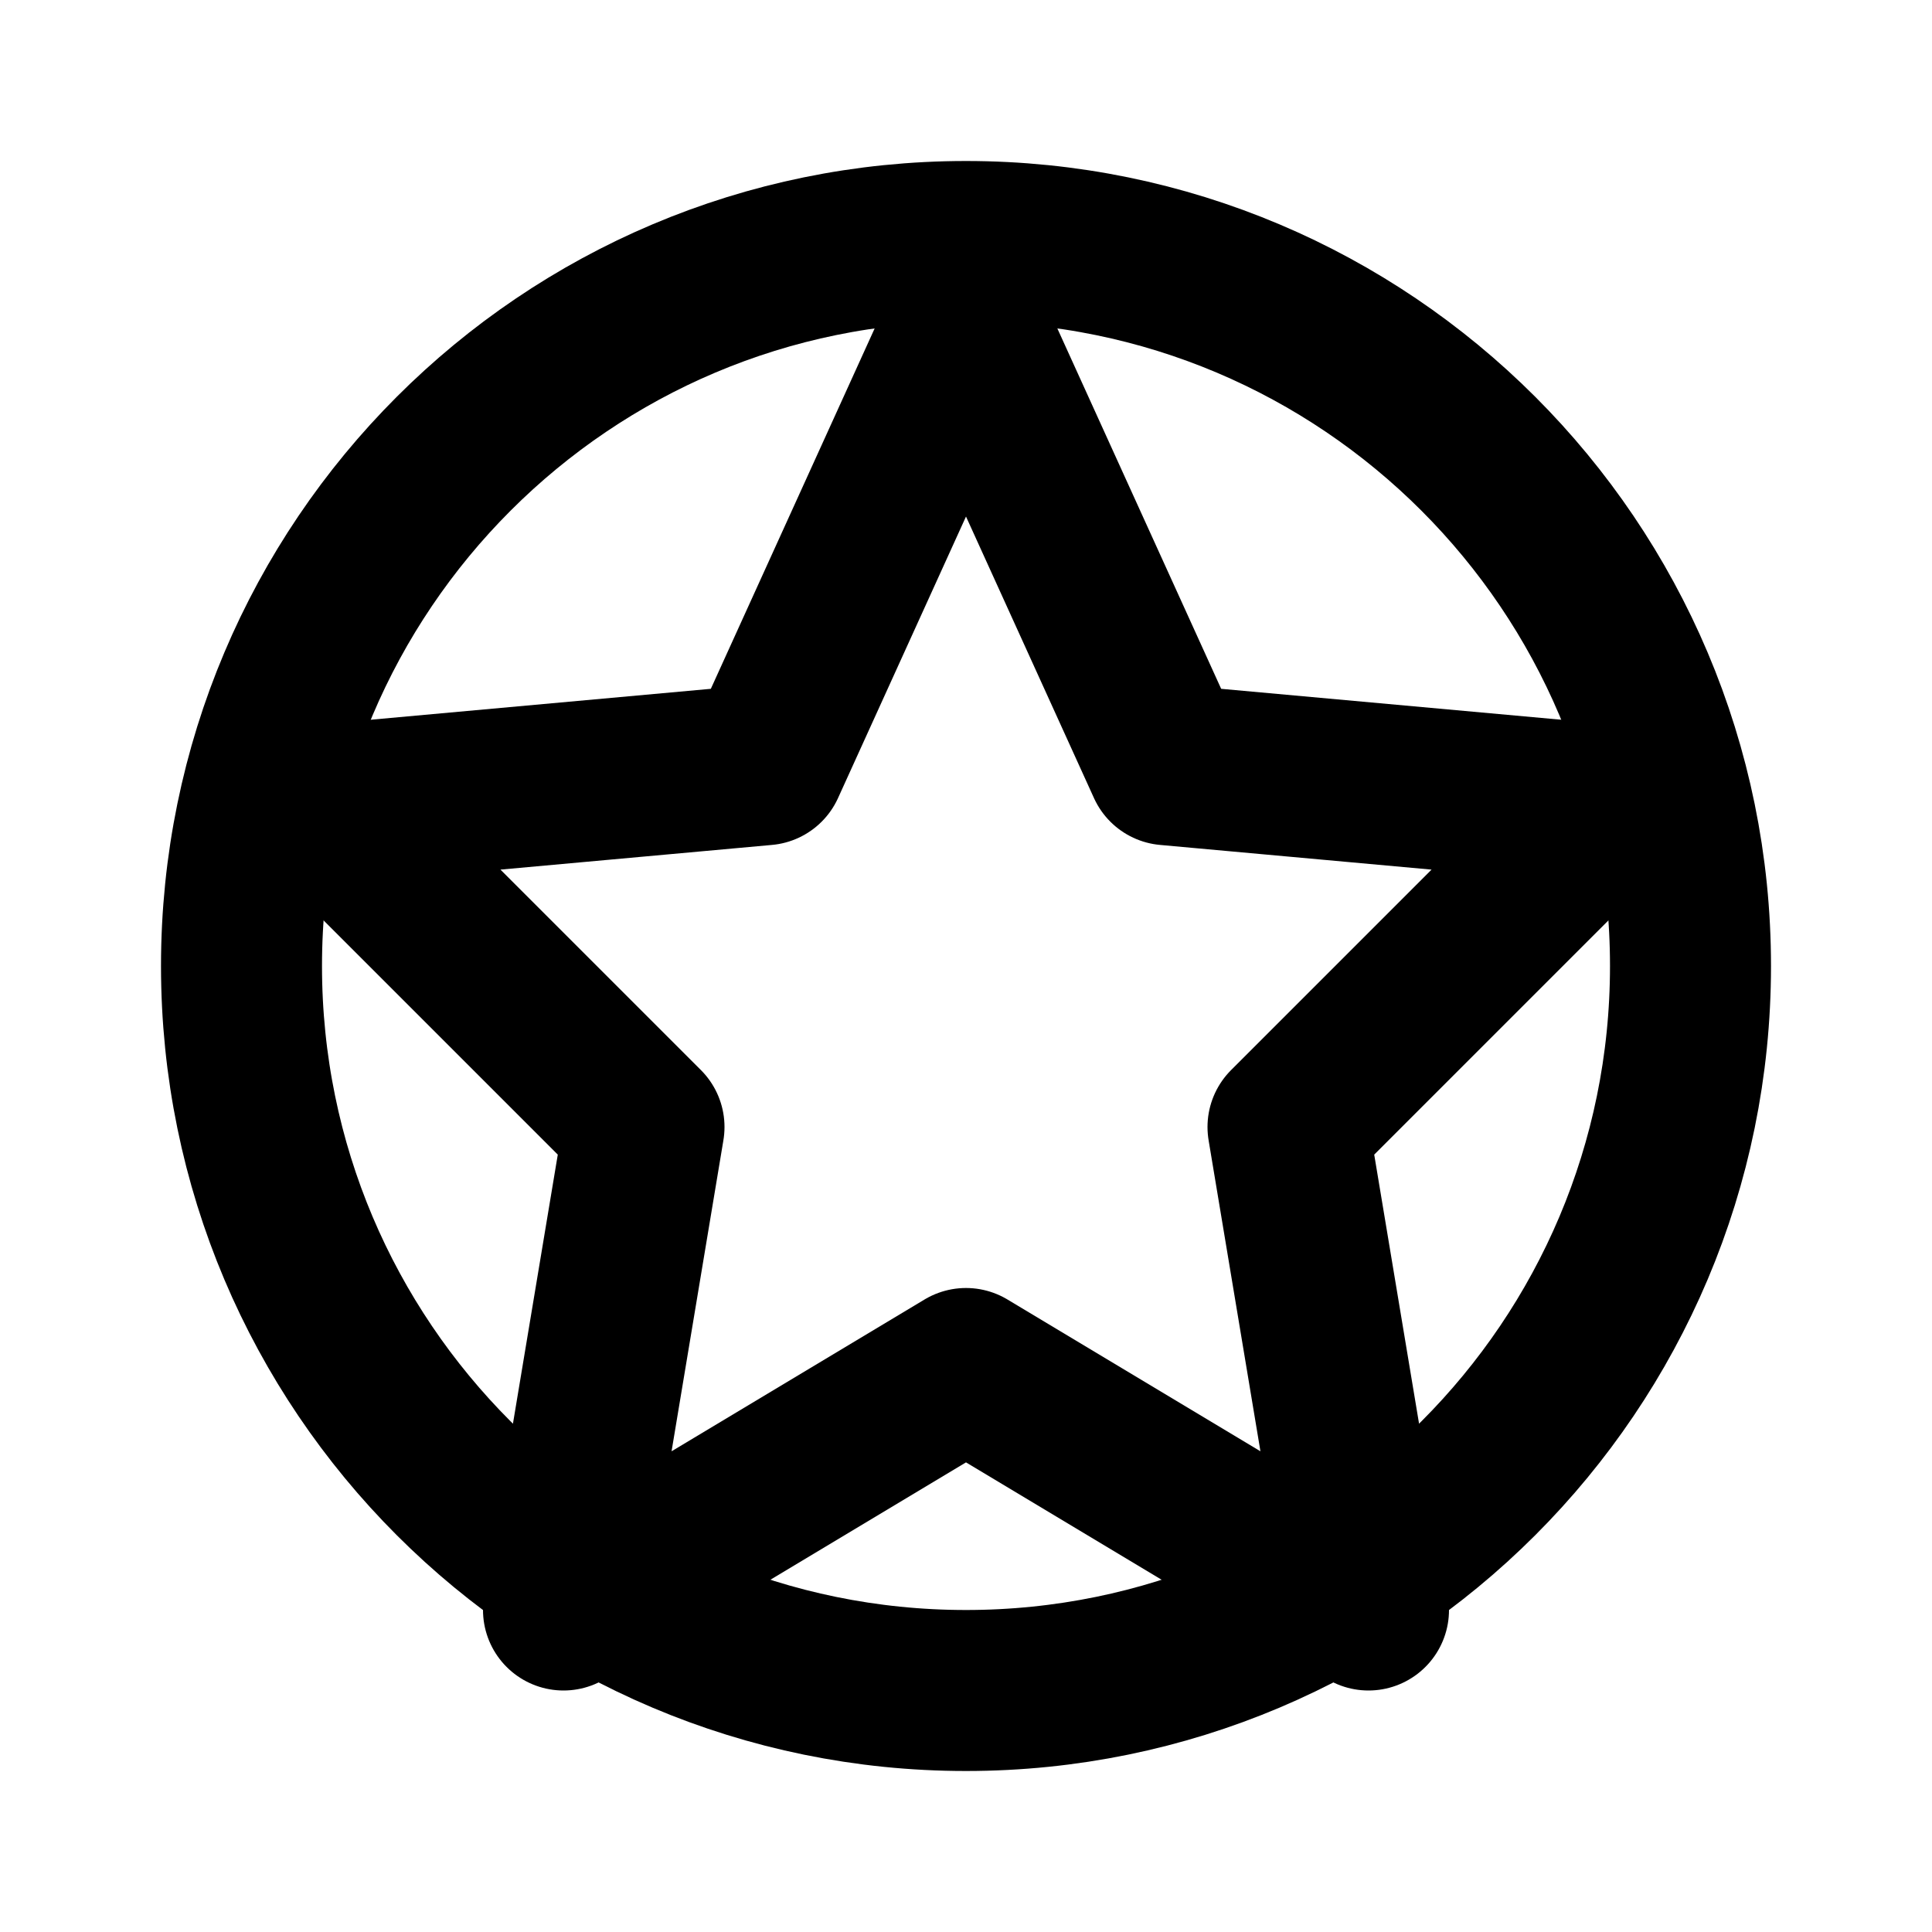
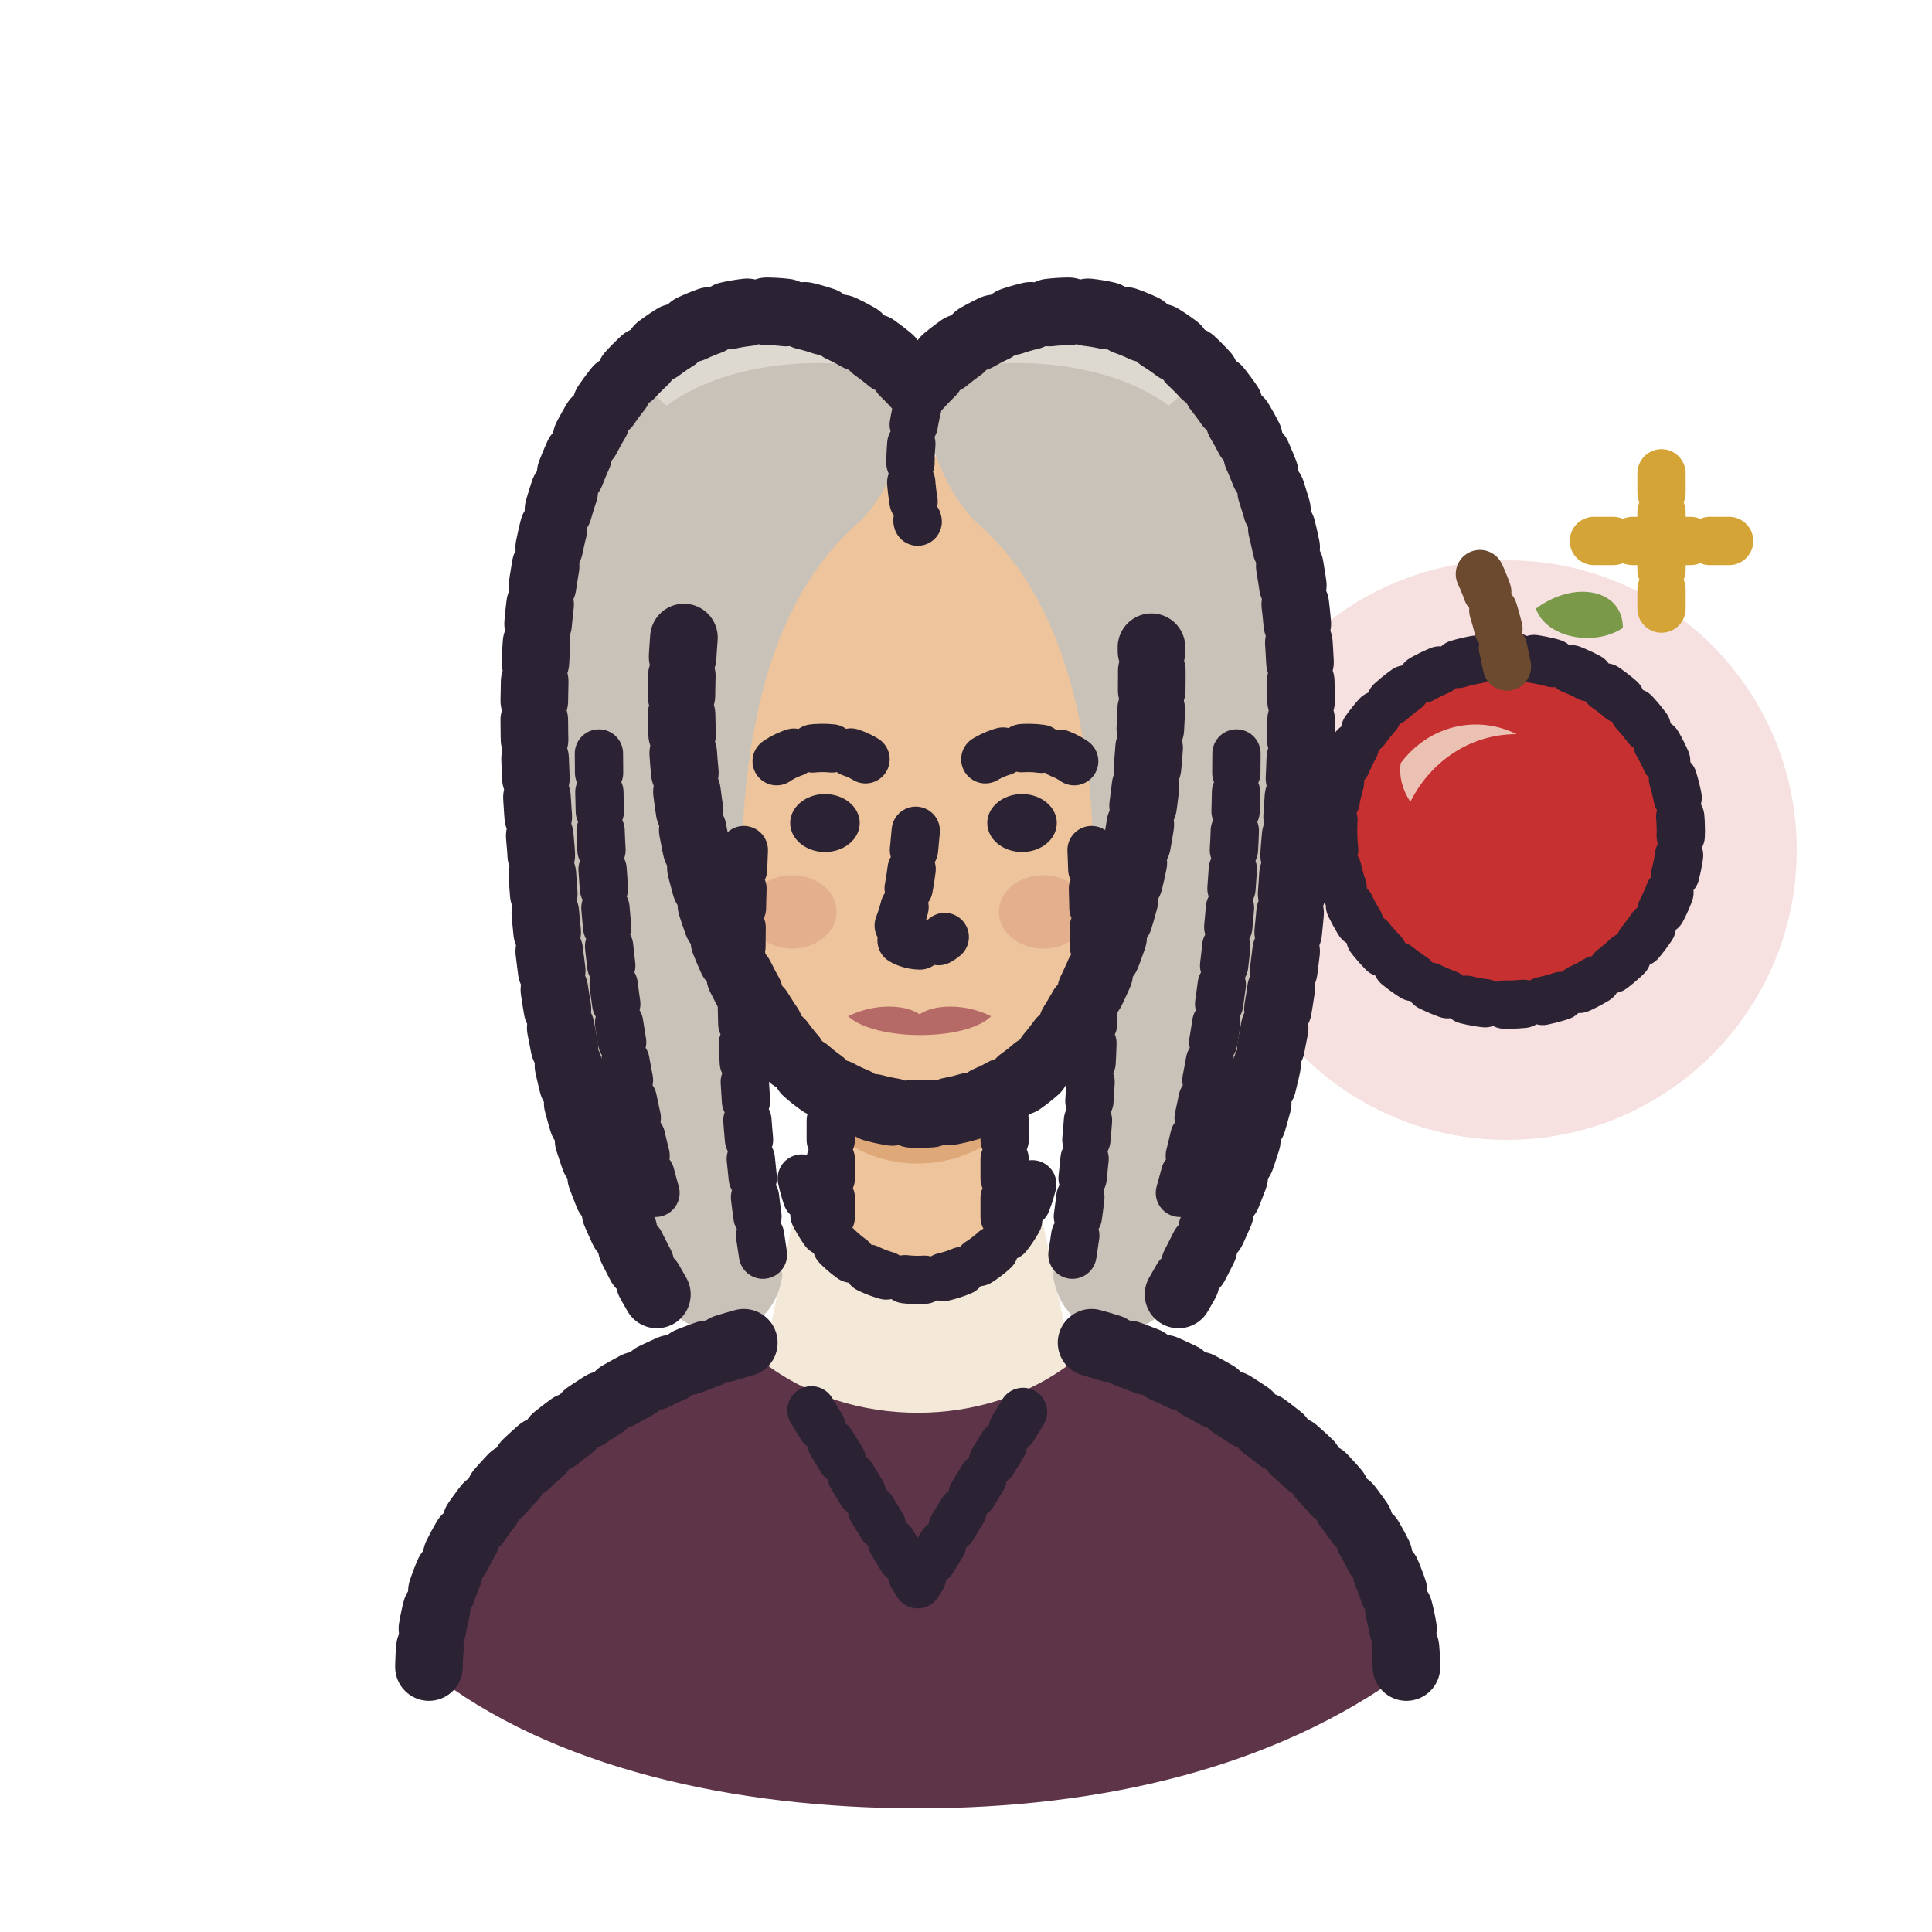
- <svg xmlns="http://www.w3.org/2000/svg" viewBox="0 0 24 24" fill="none" stroke="currentColor" stroke-width="2" stroke-linecap="round" stroke-linejoin="round">
-   <polygon points="12,4 14.5,9.5 20,10 16,14 17,20 12,17 7,20 8,14 4,10 9.5,9.5" />
-   <circle cx="12" cy="12" r="9" />
+ <svg xmlns="http://www.w3.org/2000/svg" viewBox="0 0 100 100" aria-hidden="true" stroke-linecap="round" stroke-linejoin="round">
+   <path d="M63 44a15 15 0 1 0 30 0a15 15 0 1 0-30 0Z" fill="rgba(199,48,48,0.15)">
+     <animate attributeName="opacity" values="0;0;1" keyTimes="0;0.759;1" dur="1.08s" begin="0s" fill="freeze" />
+   </path>
+   <path d="M38.5 69.5C33 71 27.5 74.5 24.5 79C22.6 82 22.2 84.5 22.2 86.5C28.5 91.5 38 93.6 47.5 93.6C57 93.6 66 91.5 72.8 86.5C72.8 84.5 72.4 82 70.5 79C67.5 74.5 62 71 56.5 69.5C51.5 72.8 43.5 72.8 38.5 69.5Z" fill="#5e3548">
+     <animate attributeName="opacity" values="0;0;1" keyTimes="0;0.674;1" dur="0.86s" begin="0s" fill="freeze" />
+   </path>
+   <path d="M43 54.5L43 64C45.5 66 49.5 66 52 64L52 54.5C49.5 57.5 45.5 57.5 43 54.5Z" fill="#eec49c">
+     <animate attributeName="opacity" values="0;0;1" keyTimes="0;0.633;1" dur="0.6s" begin="0s" fill="freeze" />
+   </path>
+   <path d="M43 55C45.5 57.8 49.5 57.8 52 55L52 58.5C49.5 60.8 45.5 60.8 43 58.5Z" fill="#dfa878">
+     <animate attributeName="opacity" values="0;0;1" keyTimes="0;0.714;1" dur="0.7s" begin="0s" fill="freeze" />
+   </path>
+   <path d="M41.5 61C43 68 52 68 53.5 61L55.5 70.5C51 74 44 74 39.5 70.5Z" fill="#f4e9d8">
+     <animate attributeName="opacity" values="0;0;1" keyTimes="0;0.694;1" dur="0.72s" begin="0s" fill="freeze" />
+   </path>
+   <path d="M35.2 34C35.2 26.8 40.6 23.6 47.5 23.6C54.4 23.6 60 27 60 34.2C60 43.5 58 50.8 54.2 54.8C50.4 58.8 44.6 58.7 40.9 54.6C37.2 50.4 35.2 43 35.2 34Z" fill="#eec49c">
+     <animate attributeName="opacity" values="0;0;1" keyTimes="0;0.548;1" dur="0.62s" begin="0s" fill="freeze" />
+   </path>
+   <path d="M38.7 47.2a2.3 1.9 0 1 0 4.6 0a2.3 1.9 0 1 0-4.6 0ZM51.7 47.2a2.3 1.9 0 1 0 4.6 0a2.3 1.9 0 1 0-4.6 0Z" fill="rgba(197,116,92,0.26)">
+     <animate attributeName="opacity" values="0;0;1" keyTimes="0;0.733;1" dur="0.75s" begin="0s" fill="freeze" />
+   </path>
+   <path d="M43.9 52.6C45.3 51.9 46.9 52 47.6 52.5C48.3 52 49.9 51.9 51.3 52.6C50 53.9 45.3 53.9 43.9 52.6Z" fill="#b56a68">
+     <animate attributeName="opacity" values="0;0;1" keyTimes="0;0.652;1" dur="0.46s" begin="0s" fill="freeze" />
+   </path>
+   <path d="M40.9 42.6a1.8 1.5 0 1 0 3.6 0a1.8 1.5 0 1 0-3.6 0ZM51.1 42.6a1.8 1.5 0 1 0 3.6 0a1.8 1.5 0 1 0-3.6 0Z" fill="#2b2233">
+     <animate attributeName="opacity" values="0;0;1" keyTimes="0;0.571;1" dur="0.42s" begin="0s" fill="freeze" />
+   </path>
+   <path d="M47.5 20C43 15 37 15 33 19C28 24 27 33 28 44C28.5 54 30.5 61 34 67C36 70 40 69.5 40.5 66C39 58 38 50 38.5 42C39 35 41 30 44.5 27C46 25.5 47 23 47.5 20ZM47.5 20C52 15 58 15 62 19C67 24 68 33 67 44C66.5 54 64.5 61 61 67C59 70 55 69.5 54.5 66C56 58 57 50 56.5 42C56 35 54 30 50.5 27C49 25.5 48 23 47.5 20Z" fill="#c9c2b8">
+     <animate attributeName="opacity" values="0;0;1" keyTimes="0;0.517;1" dur="0.58s" begin="0s" fill="freeze" />
+   </path>
+   <path d="M33 19C36.5 16 42 16 45 19C42 18.5 37.5 18.8 34.5 21C33.8 20.4 33.2 19.8 33 19ZM62 19C58.5 16 53 16 50 19C53 18.5 57.5 18.8 60.5 21C61.2 20.4 61.8 19.8 62 19Z" fill="#ddd8d0">
+     <animate attributeName="opacity" values="0;0;1" keyTimes="0;0.694;1" dur="0.72s" begin="0s" fill="freeze" />
+   </path>
+   <path d="M69 43a9 9 0 1 0 18 0a9 9 0 1 0-18 0Z" fill="#c73030">
+     <animate attributeName="opacity" values="0;0;1" keyTimes="0;0.787;1" dur="0.94s" begin="0s" fill="freeze" />
+   </path>
+   <path d="M72.5 39.5C74 37.5 76.5 37 78.5 38C76 38 74 39.5 73 41.5C72.6 40.9 72.4 40.2 72.5 39.5Z" fill="rgba(244,233,216,0.78)">
+     <animate attributeName="opacity" values="0;0;1" keyTimes="0;0.778;1" dur="0.9s" begin="0s" fill="freeze" />
+   </path>
+   <path d="M79.5 31.5C81.5 30 84 30.5 84 32.5C82.5 33.5 80 33 79.5 31.5Z" fill="#7a9a4a">
+     <animate attributeName="opacity" values="0;0;1" keyTimes="0;0.85;1" dur="1s" begin="0s" fill="freeze" />
+   </path>
+   <path d="M35.4 33C34.8 40.5 36.2 48.8 40.9 54.6C44.4 58.6 50.4 58.7 54.2 54.8C58.4 50 59.8 41 59.6 33.5" fill="none" stroke="#2b2233" stroke-width="3.5" pathLength="1" stroke-dasharray="1">
+     <animate attributeName="stroke-dashoffset" values="1.01;0" keyTimes="0;1" calcMode="spline" keySplines=".4 0 .2 1" dur="0.24s" begin="0s" fill="freeze" />
+   </path>
+   <path d="M40.2 39.4C41.5 38.5 43.5 38.5 44.8 39.3" fill="none" stroke="#2b2233" stroke-width="2.5" pathLength="1" stroke-dasharray="1">
+     <animate attributeName="stroke-dashoffset" values="1.01;1.01;0" keyTimes="0;0.467;1" calcMode="spline" keySplines="0 0 1 1;.4 0 .2 1" dur="0.3s" begin="0s" fill="freeze" />
+   </path>
+   <path d="M51 39.3C52.3 38.5 54.3 38.5 55.6 39.4" fill="none" stroke="#2b2233" stroke-width="2.5" pathLength="1" stroke-dasharray="1">
+     <animate attributeName="stroke-dashoffset" values="1.01;1.01;0" keyTimes="0;0.5;1" calcMode="spline" keySplines="0 0 1 1;.4 0 .2 1" dur="0.32s" begin="0s" fill="freeze" />
+   </path>
+   <path d="M47.4 43C47.2 45.4 46.9 47.2 46.3 48.4C47 49.1 48.2 49.1 48.9 48.5" fill="none" stroke="#2b2233" stroke-width="2.5" pathLength="1" stroke-dasharray="1">
+     <animate attributeName="stroke-dashoffset" values="1.01;1.01;0" keyTimes="0;0.529;1" calcMode="spline" keySplines="0 0 1 1;.4 0 .2 1" dur="0.34s" begin="0s" fill="freeze" />
+   </path>
+   <path d="M47.5 20C43 15 37 15 33 19C28 24 27 33 28 44C28.5 54 30.5 61 34 67M47.5 20C52 15 58 15 62 19C67 24 68 33 67 44C66.5 54 64.5 61 61 67" fill="none" stroke="#2b2233" stroke-width="3.5" pathLength="1" stroke-dasharray="1">
+     <animate attributeName="stroke-dashoffset" values="1.01;1.01;0" keyTimes="0;0.238;1" calcMode="spline" keySplines="0 0 1 1;.4 0 .2 1" dur="0.42s" begin="0s" fill="freeze" />
+   </path>
+   <path d="M47.5 21C47 23 47 25 47.5 27M31 39C31 47 32 55 34 62M64 39C64 47 63 55 61 62M38.5 44C38.2 51 38.4 58 39.5 65M56.5 44C56.8 51 56.6 58 55.5 65" fill="none" stroke="#2b2233" stroke-width="2.5" pathLength="1" stroke-dasharray="1">
+     <animate attributeName="stroke-dashoffset" values="1.01;1.01;0" keyTimes="0;0.667;1" calcMode="spline" keySplines="0 0 1 1;.4 0 .2 1" dur="0.48s" begin="0s" fill="freeze" />
+   </path>
+   <path d="M43 56L43 63.2M52 56L52 63.2" fill="none" stroke="#2b2233" stroke-width="2.5" pathLength="1" stroke-dasharray="1">
+     <animate attributeName="stroke-dashoffset" values="1.01;1.01;0" keyTimes="0;0.769;1" calcMode="spline" keySplines="0 0 1 1;.4 0 .2 1" dur="0.52s" begin="0s" fill="freeze" />
+   </path>
+   <path d="M41.5 61C43 68 52 68 53.5 61" fill="none" stroke="#2b2233" stroke-width="2.5" pathLength="1" stroke-dasharray="1">
+     <animate attributeName="stroke-dashoffset" values="1.01;1.01;0" keyTimes="0;0.759;1" calcMode="spline" keySplines="0 0 1 1;.4 0 .2 1" dur="0.58s" begin="0s" fill="freeze" />
+   </path>
+   <path d="M38.5 69.5C33 71 27.5 74.5 24.5 79C22.6 82 22.2 84.5 22.2 86.5" fill="none" stroke="#2b2233" stroke-width="3.5" pathLength="1" stroke-dasharray="1">
+     <animate attributeName="stroke-dashoffset" values="1.01;1.01;0" keyTimes="0;0.714;1" calcMode="spline" keySplines="0 0 1 1;.4 0 .2 1" dur="0.7s" begin="0s" fill="freeze" />
+   </path>
+   <path d="M56.5 69.5C62 71 67.5 74.5 70.5 79C72.4 82 72.8 84.5 72.8 86.5" fill="none" stroke="#2b2233" stroke-width="3.5" pathLength="1" stroke-dasharray="1">
+     <animate attributeName="stroke-dashoffset" values="1.01;1.01;0" keyTimes="0;0.73;1" calcMode="spline" keySplines="0 0 1 1;.4 0 .2 1" dur="0.74s" begin="0s" fill="freeze" />
+   </path>
+   <path d="M42 73L47.5 82L53 73" fill="none" stroke="#2b2233" stroke-width="2.5" pathLength="1" stroke-dasharray="1">
+     <animate attributeName="stroke-dashoffset" values="1.01;1.01;0" keyTimes="0;0.795;1" calcMode="spline" keySplines="0 0 1 1;.4 0 .2 1" dur="0.82s" begin="0s" fill="freeze" />
+   </path>
+   <path d="M69 43a9 9 0 1 0 18 0a9 9 0 1 0-18 0Z" fill="none" stroke="#2b2233" stroke-width="2.5" pathLength="1" stroke-dasharray="1">
+     <animate attributeName="stroke-dashoffset" values="1.01;1.01;0" keyTimes="0;0.725;1" calcMode="spline" keySplines="0 0 1 1;.4 0 .2 1" dur="0.8s" begin="0s" fill="freeze" />
+   </path>
+   <path d="M78 34.5C77.5 32 77 30.5 76.5 29.5" fill="none" stroke="#6b4a2f" stroke-width="2.5" pathLength="1" stroke-dasharray="1">
+     <animate attributeName="stroke-dashoffset" values="1.01;1.01;0" keyTimes="0;0.74;1" calcMode="spline" keySplines="0 0 1 1;.4 0 .2 1" dur="0.86s" begin="0s" fill="freeze" />
+   </path>
+   <path d="M86 24.5L86 31.5M82.5 28L89.5 28" fill="none" stroke="#d4a437" stroke-width="2.5" pathLength="1" stroke-dasharray="1">
+     <animate attributeName="stroke-dashoffset" values="1.01;1.01;0" keyTimes="0;0.78;1" calcMode="spline" keySplines="0 0 1 1;.4 0 .2 1" dur="1s" begin="0s" fill="freeze" />
+   </path>
</svg>
